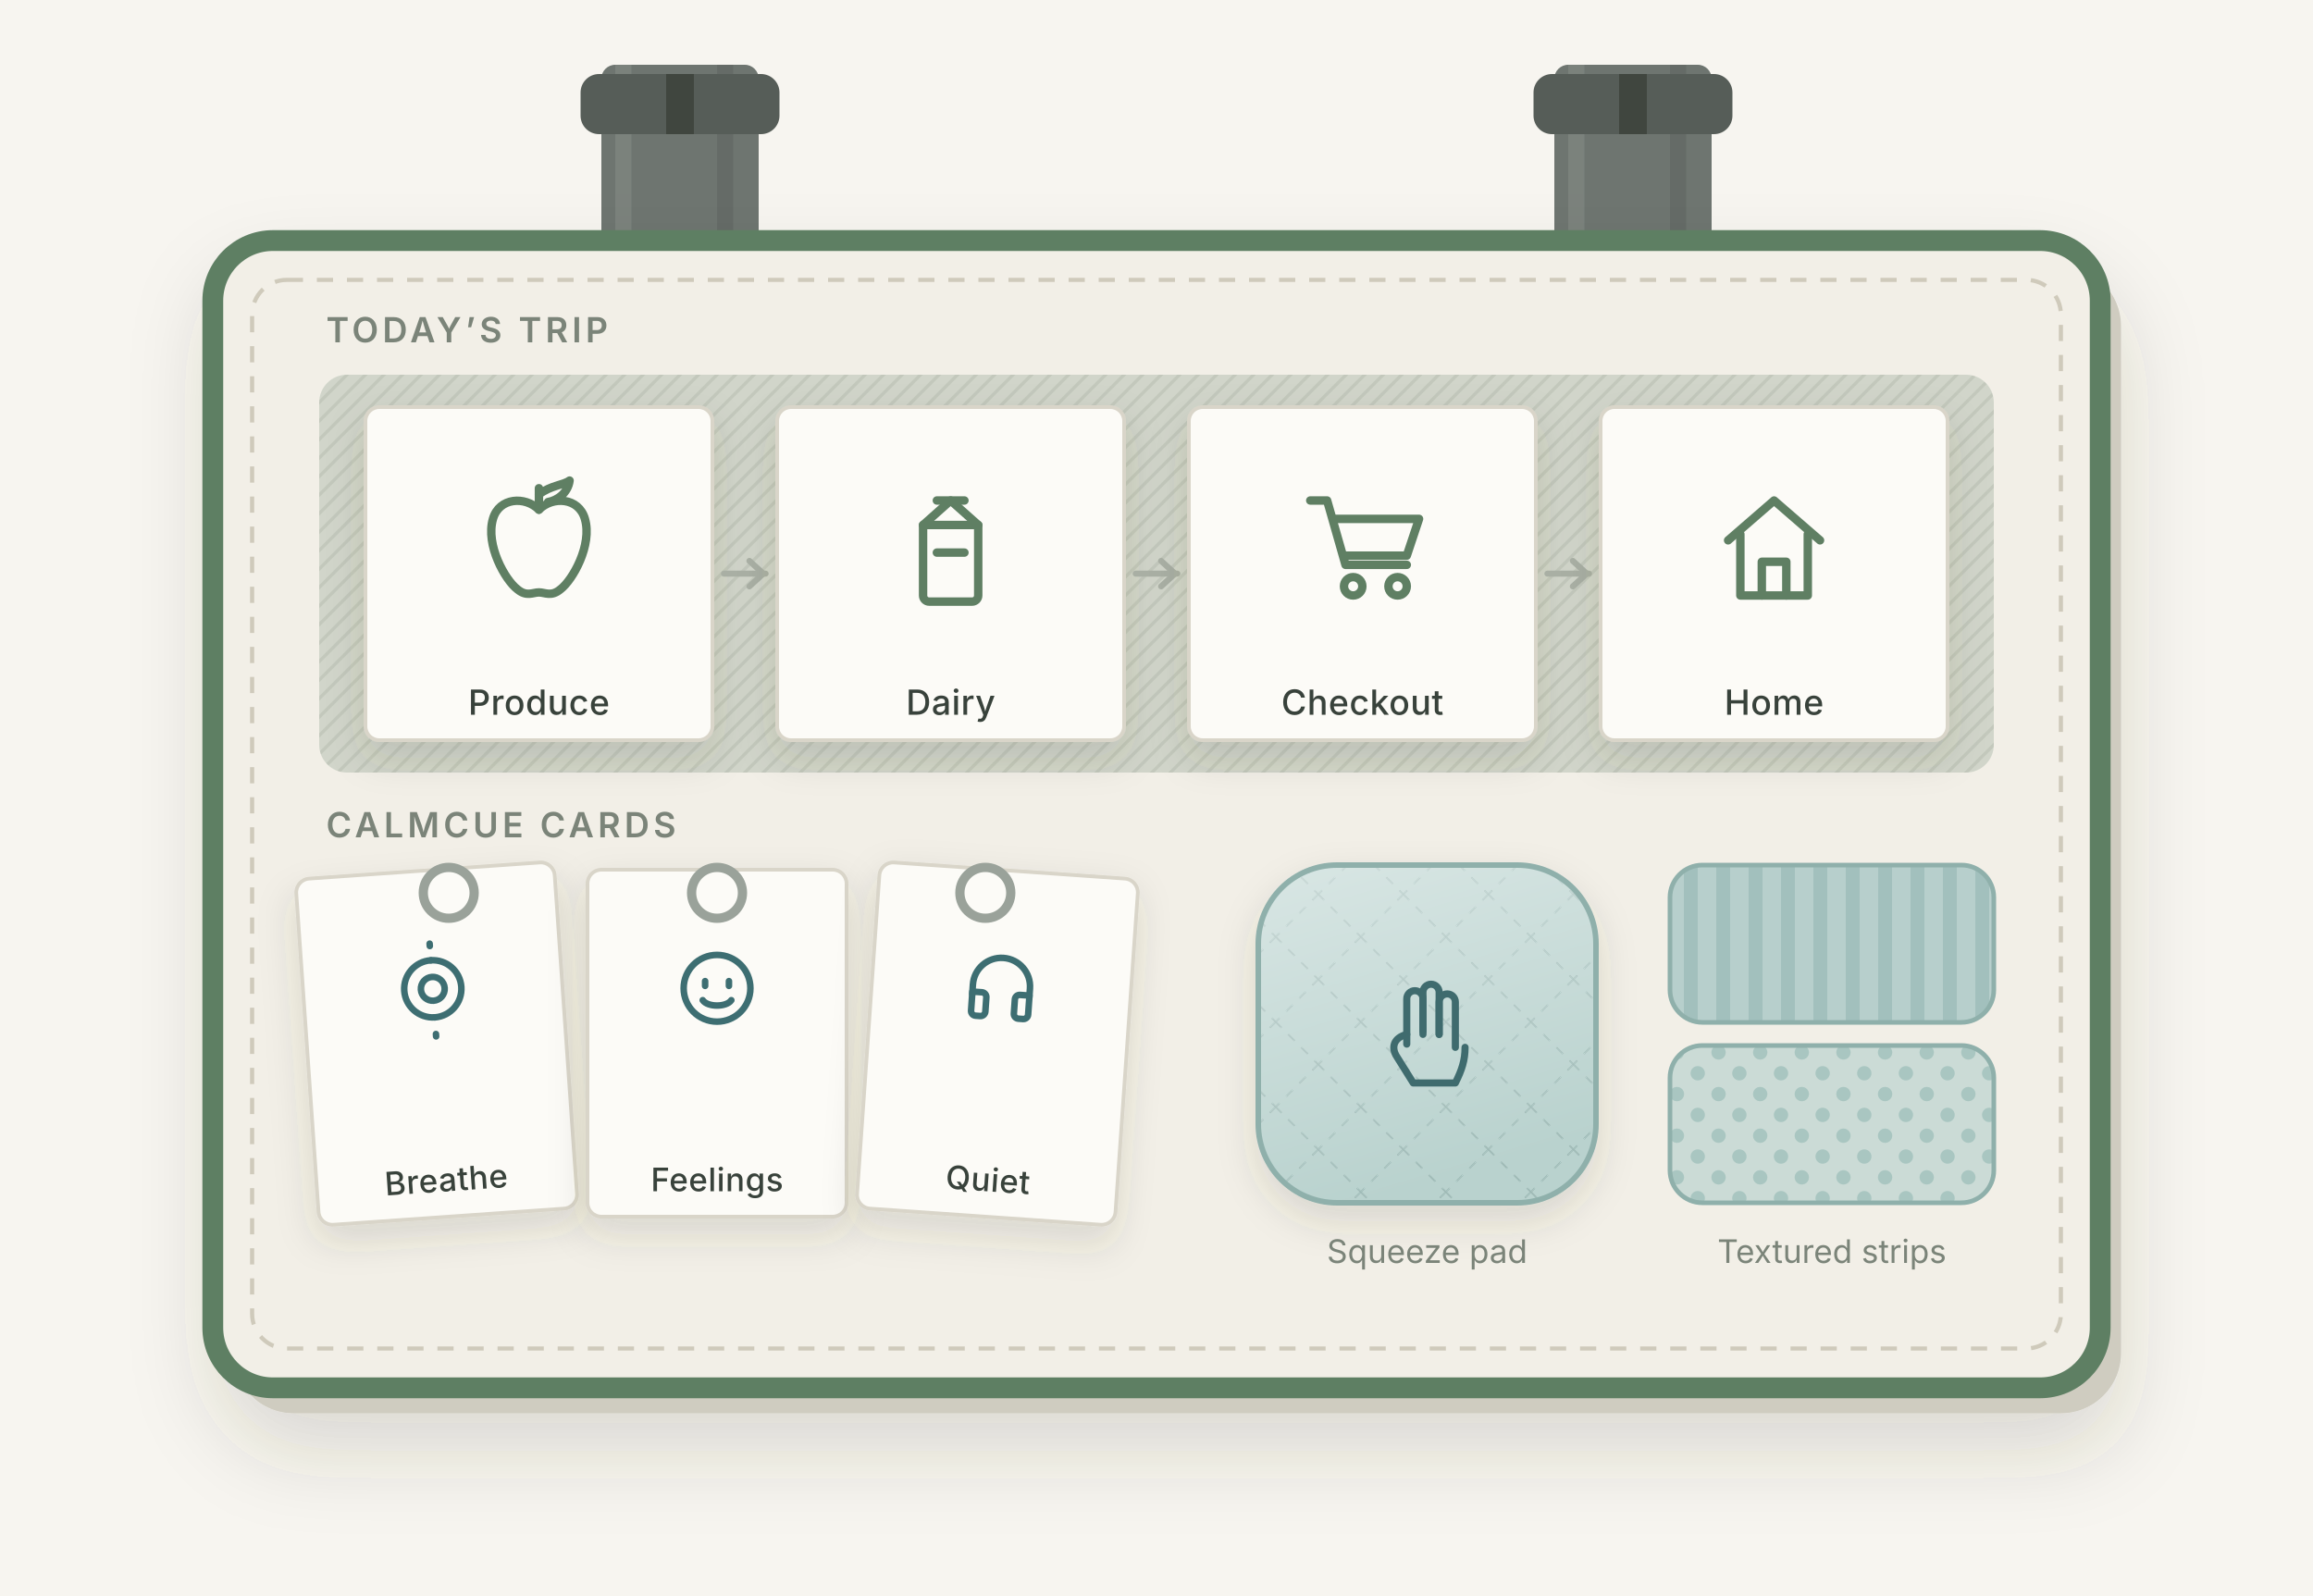
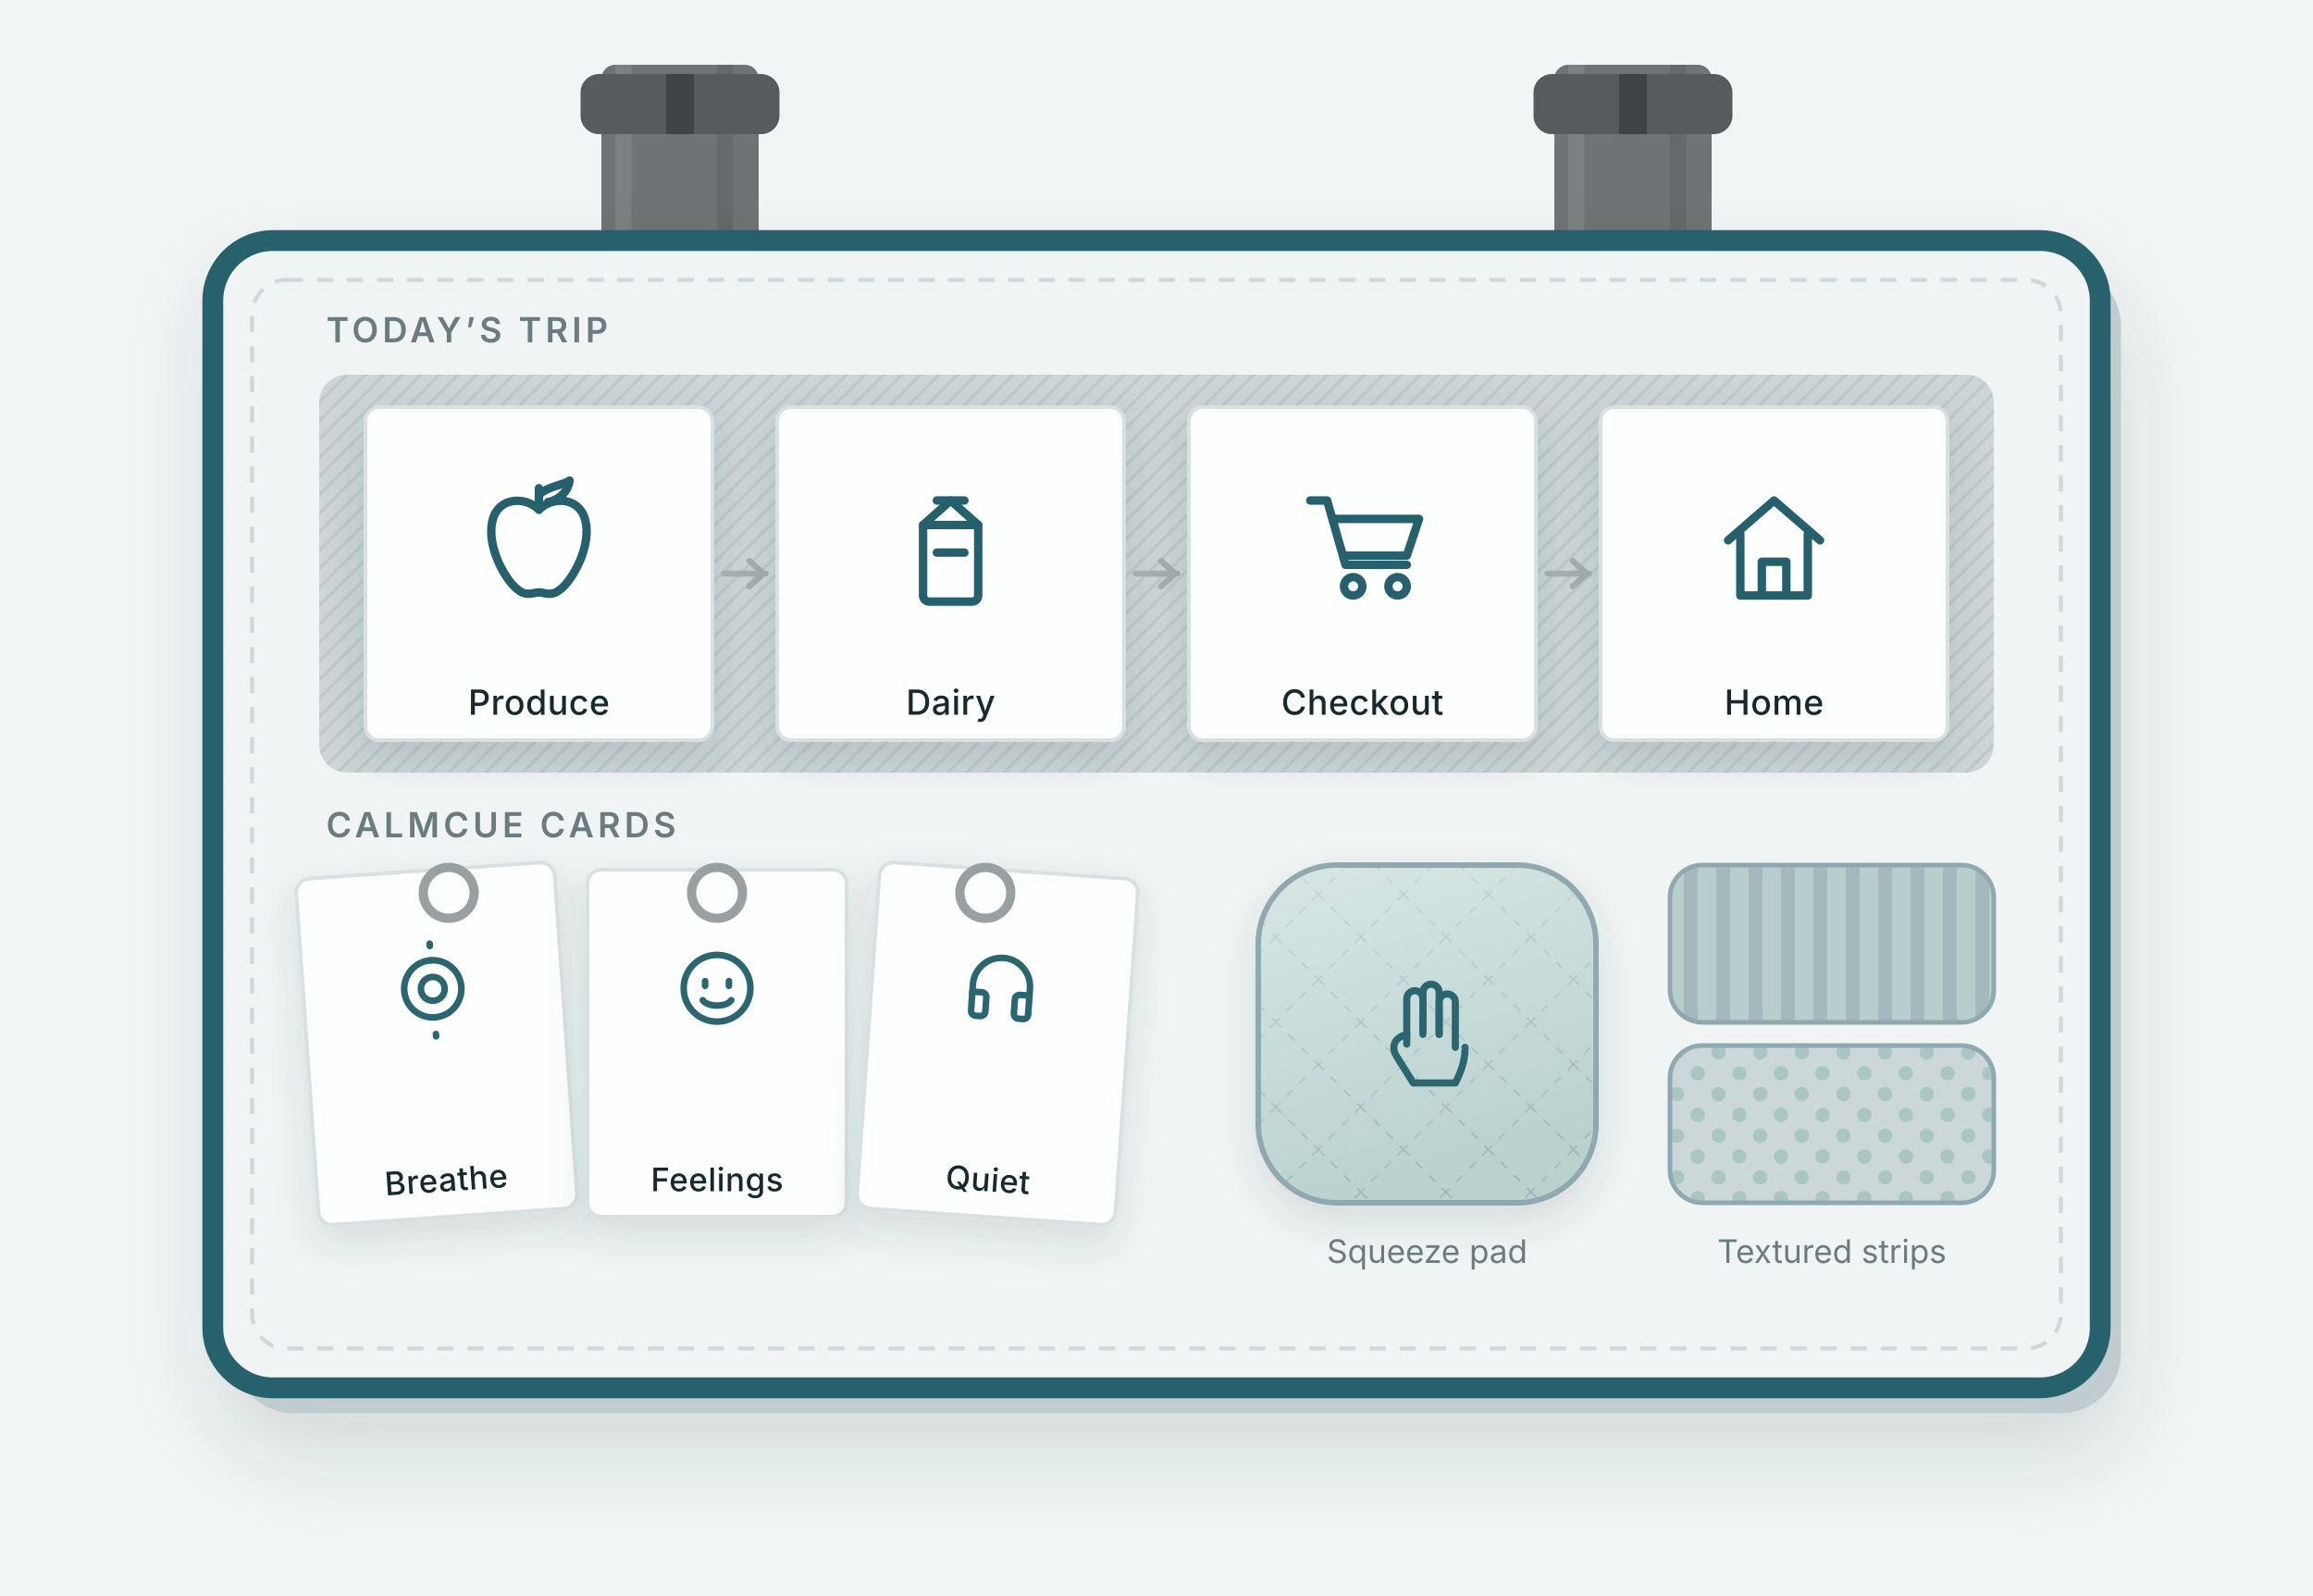
<svg xmlns="http://www.w3.org/2000/svg" viewBox="0 0 1000 690" width="1000" height="690" role="img" aria-labelledby="pt pd">
  <defs>
    <pattern id="velcro" width="8" height="8" patternUnits="userSpaceOnUse">
-       <rect width="8" height="8" fill="#C3CBBE" />
-       <path d="M0 8L8 0M-2 2L2 -2M6 10L10 6" stroke="#AFB8AA" stroke-width="1.4" />
+       <rect width="8" height="8" fill="#BEC8CB" />
+       <path d="M0 8L8 0M-2 2L2 -2M6 10L10 6" stroke="#AAB5B8" stroke-width="1.4" />
    </pattern>
    <pattern id="ribs" width="14" height="10" patternUnits="userSpaceOnUse">
      <rect width="14" height="10" fill="#B7CFCC" />
-       <rect width="6" height="10" fill="#A2C0BD" />
+       <rect width="6" height="10" fill="#A5B8BD" />
    </pattern>
    <pattern id="bumps" width="18" height="18" patternUnits="userSpaceOnUse">
-       <rect width="18" height="18" fill="#CBDBD6" />
+       <rect width="18" height="18" fill="#CCD7DA" />
      <circle cx="5" cy="5" r="3.1" fill="#A9C6C1" />
      <circle cx="14" cy="14" r="3.1" fill="#A9C6C1" />
    </pattern>
    <pattern id="quilt" width="26" height="26" patternUnits="userSpaceOnUse" patternTransform="rotate(45)">
      <rect width="26" height="26" fill="none" />
-       <path d="M0 0h26M0 0v26" stroke="#9FBAB6" stroke-width="1.5" stroke-dasharray="4 4" />
+       <path d="M0 0h26M0 0v26" stroke="#9FB4BA" stroke-width="1.5" stroke-dasharray="4 4" />
    </pattern>
    <linearGradient id="padlight" x1="0" y1="0" x2="0.3" y2="1">
      <stop offset="0" stop-color="#FFFFFF" stop-opacity="0.45" />
      <stop offset="1" stop-color="#FFFFFF" stop-opacity="0" />
    </linearGradient>
    <filter id="soft" x="-25%" y="-25%" width="150%" height="160%">
-       <feDropShadow dx="0" dy="16" stdDeviation="18" flood-color="#3B4038" flood-opacity="0.16" />
+       <feDropShadow dx="0" dy="16" stdDeviation="18" flood-color="#383E40" flood-opacity="0.16" />
    </filter>
    <filter id="soft-sm" x="-30%" y="-30%" width="160%" height="170%">
-       <feDropShadow dx="0" dy="7" stdDeviation="8" flood-color="#3B4038" flood-opacity="0.14" />
+       <feDropShadow dx="0" dy="7" stdDeviation="8" flood-color="#383E40" flood-opacity="0.14" />
    </filter>
  </defs>
-   <rect width="1000" height="690" fill="#F7F5F0" />
-   <rect x="260" y="28" width="68" height="120" rx="6" fill="#6E7570" />
-   <rect x="266" y="28" width="7" height="120" fill="#828983" opacity="0.65" />
-   <rect x="310" y="28" width="7" height="120" fill="#5C635E" opacity="0.55" />
-   <rect x="251" y="32" width="86" height="26" rx="8" fill="#565D58" />
-   <rect x="288" y="32" width="12" height="26" fill="#40463F" />
-   <rect x="672" y="28" width="68" height="120" rx="6" fill="#6E7570" />
-   <rect x="678" y="28" width="7" height="120" fill="#828983" opacity="0.65" />
-   <rect x="722" y="28" width="7" height="120" fill="#5C635E" opacity="0.55" />
-   <rect x="663" y="32" width="86" height="26" rx="8" fill="#565D58" />
-   <rect x="700" y="32" width="12" height="26" fill="#40463F" />
+   <rect width="1000" height="690" fill="#F2F5F5" />
+   <rect x="260" y="28" width="68" height="120" rx="6" fill="#6E7375" />
+   <rect x="266" y="28" width="7" height="120" fill="#828789" opacity="0.65" />
+   <rect x="310" y="28" width="7" height="120" fill="#5C6163" opacity="0.55" />
+   <rect x="251" y="32" width="86" height="26" rx="8" fill="#565B5D" />
+   <rect x="288" y="32" width="12" height="26" fill="#3F4446" />
+   <rect x="672" y="28" width="68" height="120" rx="6" fill="#6E7375" />
+   <rect x="678" y="28" width="7" height="120" fill="#828789" opacity="0.65" />
+   <rect x="722" y="28" width="7" height="120" fill="#5C6163" opacity="0.55" />
+   <rect x="663" y="32" width="86" height="26" rx="8" fill="#565B5D" />
+   <rect x="700" y="32" width="12" height="26" fill="#3F4446" />
  <g filter="url(#soft)">
-     <rect x="101" y="115" width="816" height="496" rx="26" fill="#CFCCC0" />
-     <rect x="92" y="104" width="816" height="496" rx="26" fill="#F2EFE7" />
+     <rect x="101" y="115" width="816" height="496" rx="26" fill="#C0CCCF" />
+     <rect x="92" y="104" width="816" height="496" rx="26" fill="#F0F4F4" />
  </g>
-   <rect x="92" y="104" width="816" height="496" rx="26" fill="none" stroke="#5E7F63" stroke-width="9" />
-   <rect x="109" y="121" width="782" height="462" rx="15" fill="none" stroke="#CFCABB" stroke-width="1.8" stroke-dasharray="7 6" />
-   <text x="141" y="148" font-family="Inter, Helvetica, Arial, sans-serif" font-size="15" font-weight="600" letter-spacing="1.7" fill="#7B8479">TODAY’S TRIP</text>
+   <rect x="92" y="104" width="816" height="496" rx="26" fill="none" stroke="#26616C" stroke-width="9" />
+   <rect x="109" y="121" width="782" height="462" rx="15" fill="none" stroke="#CFD9DC" stroke-width="1.8" stroke-dasharray="7 6" />
+   <text x="141" y="148" font-family="Inter, Helvetica, Arial, sans-serif" font-size="15" font-weight="600" letter-spacing="1.7" fill="#6B7C81">TODAY’S TRIP</text>
  <rect x="138" y="162" width="724" height="172" rx="12" fill="url(#velcro)" opacity="0.7" />
  <g filter="url(#soft-sm)">
-     <rect x="158.0" y="176" width="150" height="144" rx="6" fill="#FCFBF7" stroke="#D9D5C9" stroke-width="1.6" />
-     <g transform="translate(199.88,200.48) scale(0.6624)" fill="none" stroke="#5E7F63" stroke-width="5.5" stroke-linecap="round" stroke-linejoin="round">
+     <rect x="158.0" y="176" width="150" height="144" rx="6" fill="#FDFEFE" stroke="#D8E0E2" stroke-width="1.6" />
+     <g transform="translate(199.88,200.48) scale(0.6624)" fill="none" stroke="#26616C" stroke-width="5.5" stroke-linecap="round" stroke-linejoin="round">
      <path d="M50 30c-9-9-26-8-30 6-5 17 8 40 16 46 6 5 10 2 14 2s8 3 14-2c8-6 21-29 16-46-4-14-21-15-30-6z" />
      <path d="M50 30V16" />
      <path d="M50 20c8-6 16-6 20-9-1 8-8 13-14 14" />
    </g>
-     <text x="233.0" y="309" text-anchor="middle" font-family="Inter, Helvetica, Arial, sans-serif" font-size="15" font-weight="500" fill="#39423B" letter-spacing="0.2">Produce</text>
+     <text x="233.0" y="309" text-anchor="middle" font-family="Inter, Helvetica, Arial, sans-serif" font-size="15" font-weight="500" fill="#16292E" letter-spacing="0.2">Produce</text>
  </g>
-   <g stroke="#A9AFA4" stroke-width="2.6" fill="none" stroke-linecap="round" stroke-linejoin="round">
+   <g stroke="#A4ADAF" stroke-width="2.6" fill="none" stroke-linecap="round" stroke-linejoin="round">
    <path d="M313.0 248.0h18.0" />
    <path d="M324.0 242.5l6 5.5-6 5.5" />
  </g>
  <g filter="url(#soft-sm)">
-     <rect x="336.0" y="176" width="150" height="144" rx="6" fill="#FCFBF7" stroke="#D9D5C9" stroke-width="1.6" />
-     <g transform="translate(377.88,200.48) scale(0.6624)" fill="none" stroke="#5E7F63" stroke-width="5.5" stroke-linecap="round" stroke-linejoin="round">
+     <rect x="336.0" y="176" width="150" height="144" rx="6" fill="#FDFEFE" stroke="#D8E0E2" stroke-width="1.6" />
+     <g transform="translate(377.88,200.48) scale(0.6624)" fill="none" stroke="#26616C" stroke-width="5.5" stroke-linecap="round" stroke-linejoin="round">
      <path d="M32 40h36v46a4 4 0 0 1-4 4H36a4 4 0 0 1-4-4z" />
      <path d="M32 40l18-16 18 16" />
      <path d="M41 24h18" />
      <path d="M41 58h18" />
    </g>
-     <text x="411.0" y="309" text-anchor="middle" font-family="Inter, Helvetica, Arial, sans-serif" font-size="15" font-weight="500" fill="#39423B" letter-spacing="0.2">Dairy</text>
+     <text x="411.0" y="309" text-anchor="middle" font-family="Inter, Helvetica, Arial, sans-serif" font-size="15" font-weight="500" fill="#16292E" letter-spacing="0.2">Dairy</text>
  </g>
-   <g stroke="#A9AFA4" stroke-width="2.6" fill="none" stroke-linecap="round" stroke-linejoin="round">
+   <g stroke="#A4ADAF" stroke-width="2.6" fill="none" stroke-linecap="round" stroke-linejoin="round">
    <path d="M491.0 248.0h18.0" />
    <path d="M502.0 242.5l6 5.5-6 5.5" />
  </g>
  <g filter="url(#soft-sm)">
-     <rect x="514.0" y="176" width="150" height="144" rx="6" fill="#FCFBF7" stroke="#D9D5C9" stroke-width="1.6" />
-     <g transform="translate(555.88,200.48) scale(0.6624)" fill="none" stroke="#5E7F63" stroke-width="5.5" stroke-linecap="round" stroke-linejoin="round">
+     <rect x="514.0" y="176" width="150" height="144" rx="6" fill="#FDFEFE" stroke="#D8E0E2" stroke-width="1.6" />
+     <g transform="translate(555.88,200.48) scale(0.6624)" fill="none" stroke="#26616C" stroke-width="5.5" stroke-linecap="round" stroke-linejoin="round">
      <path d="M16 24h11l12 42h40" />
      <path d="M31 36h56l-8 24H39" />
      <circle cx="44" cy="80" r="6" />
      <circle cx="73" cy="80" r="6" />
    </g>
-     <text x="589.0" y="309" text-anchor="middle" font-family="Inter, Helvetica, Arial, sans-serif" font-size="15" font-weight="500" fill="#39423B" letter-spacing="0.2">Checkout</text>
+     <text x="589.0" y="309" text-anchor="middle" font-family="Inter, Helvetica, Arial, sans-serif" font-size="15" font-weight="500" fill="#16292E" letter-spacing="0.2">Checkout</text>
  </g>
-   <g stroke="#A9AFA4" stroke-width="2.6" fill="none" stroke-linecap="round" stroke-linejoin="round">
+   <g stroke="#A4ADAF" stroke-width="2.6" fill="none" stroke-linecap="round" stroke-linejoin="round">
    <path d="M669.0 248.0h18.0" />
    <path d="M680.0 242.5l6 5.5-6 5.5" />
  </g>
  <g filter="url(#soft-sm)">
-     <rect x="692.0" y="176" width="150" height="144" rx="6" fill="#FCFBF7" stroke="#D9D5C9" stroke-width="1.6" />
-     <g transform="translate(733.88,200.48) scale(0.6624)" fill="none" stroke="#5E7F63" stroke-width="5.5" stroke-linecap="round" stroke-linejoin="round">
+     <rect x="692.0" y="176" width="150" height="144" rx="6" fill="#FDFEFE" stroke="#D8E0E2" stroke-width="1.6" />
+     <g transform="translate(733.88,200.48) scale(0.6624)" fill="none" stroke="#26616C" stroke-width="5.5" stroke-linecap="round" stroke-linejoin="round">
      <path d="M20 50L50 24l30 26" />
      <path d="M28 46v40h44V46" />
      <path d="M42 86V64h16v22" />
    </g>
-     <text x="767.0" y="309" text-anchor="middle" font-family="Inter, Helvetica, Arial, sans-serif" font-size="15" font-weight="500" fill="#39423B" letter-spacing="0.2">Home</text>
+     <text x="767.0" y="309" text-anchor="middle" font-family="Inter, Helvetica, Arial, sans-serif" font-size="15" font-weight="500" fill="#16292E" letter-spacing="0.2">Home</text>
  </g>
-   <text x="141" y="362" font-family="Inter, Helvetica, Arial, sans-serif" font-size="15" font-weight="600" letter-spacing="1.7" fill="#7B8479">CALMCUE CARDS</text>
+   <text x="141" y="362" font-family="Inter, Helvetica, Arial, sans-serif" font-size="15" font-weight="600" letter-spacing="1.7" fill="#6B7C81">CALMCUE CARDS</text>
  <g transform="rotate(-4 194 526)" filter="url(#soft-sm)">
-     <rect x="138" y="376" width="112" height="150" rx="6" fill="#FCFBF7" stroke="#D9D5C9" stroke-width="1.6" />
-     <g transform="translate(168.24,401.5) scale(0.5152)" fill="none" stroke="#3E6E72" stroke-width="5.5" stroke-linecap="round" stroke-linejoin="round">
+     <rect x="138" y="376" width="112" height="150" rx="6" fill="#FDFEFE" stroke="#D8E0E2" stroke-width="1.6" />
+     <g transform="translate(168.24,401.5) scale(0.5152)" fill="none" stroke="#2A6570" stroke-width="5.5" stroke-linecap="round" stroke-linejoin="round">
      <circle cx="50" cy="50" r="10" />
      <path d="M50 26a24 24 0 0 1 0 48" />
      <path d="M50 26a24 24 0 0 0 0 48" />
      <path d="M50 14v-2" />
      <path d="M50 88v2" />
    </g>
-     <text x="194.0" y="515" text-anchor="middle" font-family="Inter, Helvetica, Arial, sans-serif" font-size="14" font-weight="500" fill="#39423B" letter-spacing="0.2">Breathe</text>
+     <text x="194.0" y="515" text-anchor="middle" font-family="Inter, Helvetica, Arial, sans-serif" font-size="14" font-weight="500" fill="#16292E" letter-spacing="0.2">Breathe</text>
  </g>
-   <circle cx="194" cy="386" r="11" fill="none" stroke="#9AA29A" stroke-width="4" />
+   <circle cx="194" cy="386" r="11" fill="none" stroke="#9AA0A2" stroke-width="4" />
  <g transform="rotate(0 310 526)" filter="url(#soft-sm)">
-     <rect x="254" y="376" width="112" height="150" rx="6" fill="#FCFBF7" stroke="#D9D5C9" stroke-width="1.6" />
-     <g transform="translate(284.24,401.5) scale(0.5152)" fill="none" stroke="#3E6E72" stroke-width="5.5" stroke-linecap="round" stroke-linejoin="round">
+     <rect x="254" y="376" width="112" height="150" rx="6" fill="#FDFEFE" stroke="#D8E0E2" stroke-width="1.6" />
+     <g transform="translate(284.24,401.5) scale(0.5152)" fill="none" stroke="#2A6570" stroke-width="5.5" stroke-linecap="round" stroke-linejoin="round">
      <circle cx="50" cy="50" r="28" />
      <path d="M40 44v4" />
      <path d="M60 44v4" />
      <path d="M38 60c4 6 20 6 24 0" />
    </g>
-     <text x="310.0" y="515" text-anchor="middle" font-family="Inter, Helvetica, Arial, sans-serif" font-size="14" font-weight="500" fill="#39423B" letter-spacing="0.2">Feelings</text>
+     <text x="310.0" y="515" text-anchor="middle" font-family="Inter, Helvetica, Arial, sans-serif" font-size="14" font-weight="500" fill="#16292E" letter-spacing="0.2">Feelings</text>
  </g>
-   <circle cx="310" cy="386" r="11" fill="none" stroke="#9AA29A" stroke-width="4" />
+   <circle cx="310" cy="386" r="11" fill="none" stroke="#9AA0A2" stroke-width="4" />
  <g transform="rotate(4 426 526)" filter="url(#soft-sm)">
-     <rect x="370" y="376" width="112" height="150" rx="6" fill="#FCFBF7" stroke="#D9D5C9" stroke-width="1.6" />
-     <g transform="translate(400.24,401.5) scale(0.5152)" fill="none" stroke="#3E6E72" stroke-width="5.5" stroke-linecap="round" stroke-linejoin="round">
+     <rect x="370" y="376" width="112" height="150" rx="6" fill="#FDFEFE" stroke="#D8E0E2" stroke-width="1.6" />
+     <g transform="translate(400.24,401.5) scale(0.5152)" fill="none" stroke="#2A6570" stroke-width="5.5" stroke-linecap="round" stroke-linejoin="round">
      <path d="M26 56V48a24 24 0 0 1 48 0v8" />
      <path d="M26 54h8a4 4 0 0 1 4 4v12a4 4 0 0 1-4 4h-4a4 4 0 0 1-4-4z" />
      <path d="M74 54h-8a4 4 0 0 0-4 4v12a4 4 0 0 0 4 4h4a4 4 0 0 0 4-4z" />
    </g>
-     <text x="426.0" y="515" text-anchor="middle" font-family="Inter, Helvetica, Arial, sans-serif" font-size="14" font-weight="500" fill="#39423B" letter-spacing="0.2">Quiet</text>
+     <text x="426.0" y="515" text-anchor="middle" font-family="Inter, Helvetica, Arial, sans-serif" font-size="14" font-weight="500" fill="#16292E" letter-spacing="0.2">Quiet</text>
  </g>
-   <circle cx="426" cy="386" r="11" fill="none" stroke="#9AA29A" stroke-width="4" />
+   <circle cx="426" cy="386" r="11" fill="none" stroke="#9AA0A2" stroke-width="4" />
  <g filter="url(#soft-sm)">
    <rect x="544" y="374" width="146" height="146" rx="34" fill="#B9D2CE" />
    <rect x="544" y="374" width="146" height="146" rx="34" fill="url(#quilt)" />
    <rect x="544" y="374" width="146" height="146" rx="34" fill="url(#padlight)" />
-     <rect x="544" y="374" width="146" height="146" rx="34" fill="none" stroke="#8FB0AB" stroke-width="2.4" />
+     <rect x="544" y="374" width="146" height="146" rx="34" fill="none" stroke="#90A8AF" stroke-width="2.4" />
  </g>
-   <g transform="translate(583,408) scale(0.7)" fill="none" stroke="#3F6B6E" stroke-width="4.4" stroke-linecap="round" stroke-linejoin="round">
+   <g transform="translate(583,408) scale(0.7)" fill="none" stroke="#2A6570" stroke-width="4.4" stroke-linecap="round" stroke-linejoin="round">
    <path d="M36 62V34a5 5 0 0 1 10 0v22" />
    <path d="M46 54V30a5 5 0 0 1 10 0v26" />
    <path d="M56 56V36a5 5 0 0 1 10 0v28" />
    <path d="M36 56c-8 2-10 8-6 14l10 16h26c4-8 6-14 6-22" />
  </g>
-   <text x="617" y="546" text-anchor="middle" font-family="Inter, Helvetica, Arial, sans-serif" font-size="14" fill="#7B8479">Squeeze pad</text>
-   <rect x="722" y="374" width="140" height="68" rx="14" fill="url(#ribs)" stroke="#8FB0AB" stroke-width="2" />
-   <rect x="722" y="452" width="140" height="68" rx="14" fill="url(#bumps)" stroke="#8FB0AB" stroke-width="2" />
-   <text x="792" y="546" text-anchor="middle" font-family="Inter, Helvetica, Arial, sans-serif" font-size="14" fill="#7B8479">Textured strips</text>
+   <text x="617" y="546" text-anchor="middle" font-family="Inter, Helvetica, Arial, sans-serif" font-size="14" fill="#6B7C81">Squeeze pad</text>
+   <rect x="722" y="374" width="140" height="68" rx="14" fill="url(#ribs)" stroke="#90A8AF" stroke-width="2" />
+   <rect x="722" y="452" width="140" height="68" rx="14" fill="url(#bumps)" stroke="#90A8AF" stroke-width="2" />
+   <text x="792" y="546" text-anchor="middle" font-family="Inter, Helvetica, Arial, sans-serif" font-size="14" fill="#6B7C81">Textured strips</text>
</svg>
